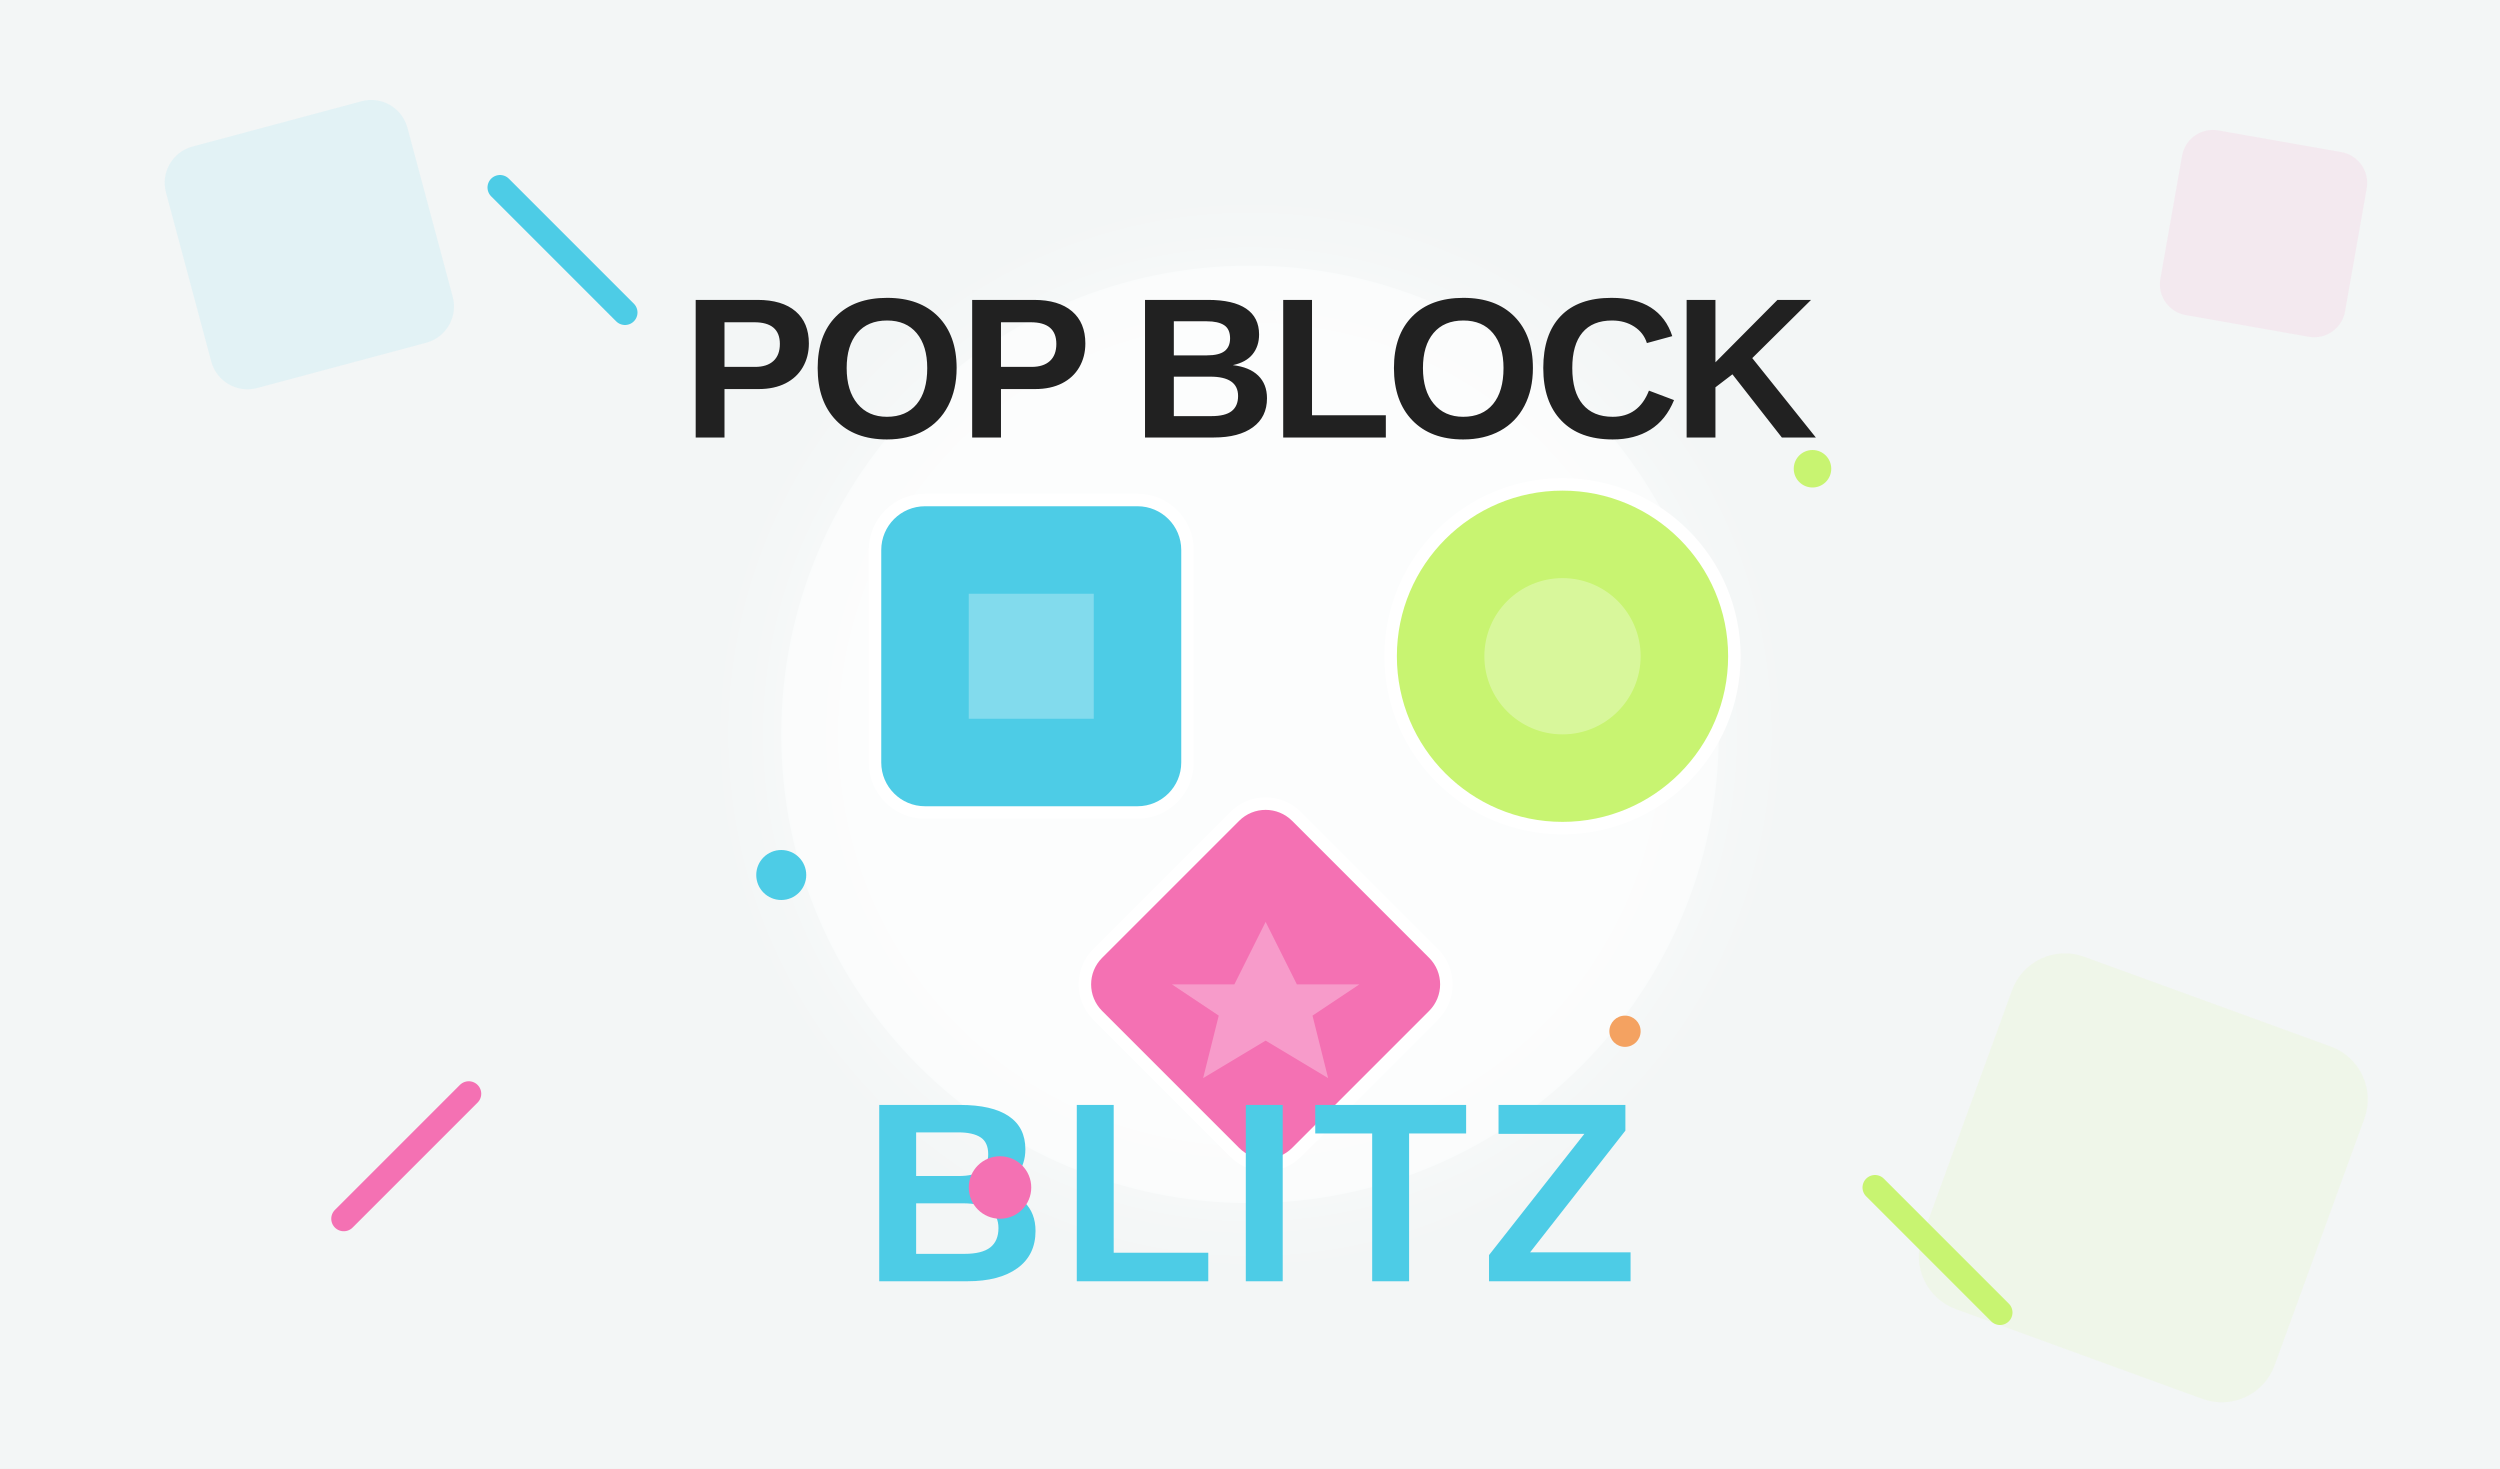
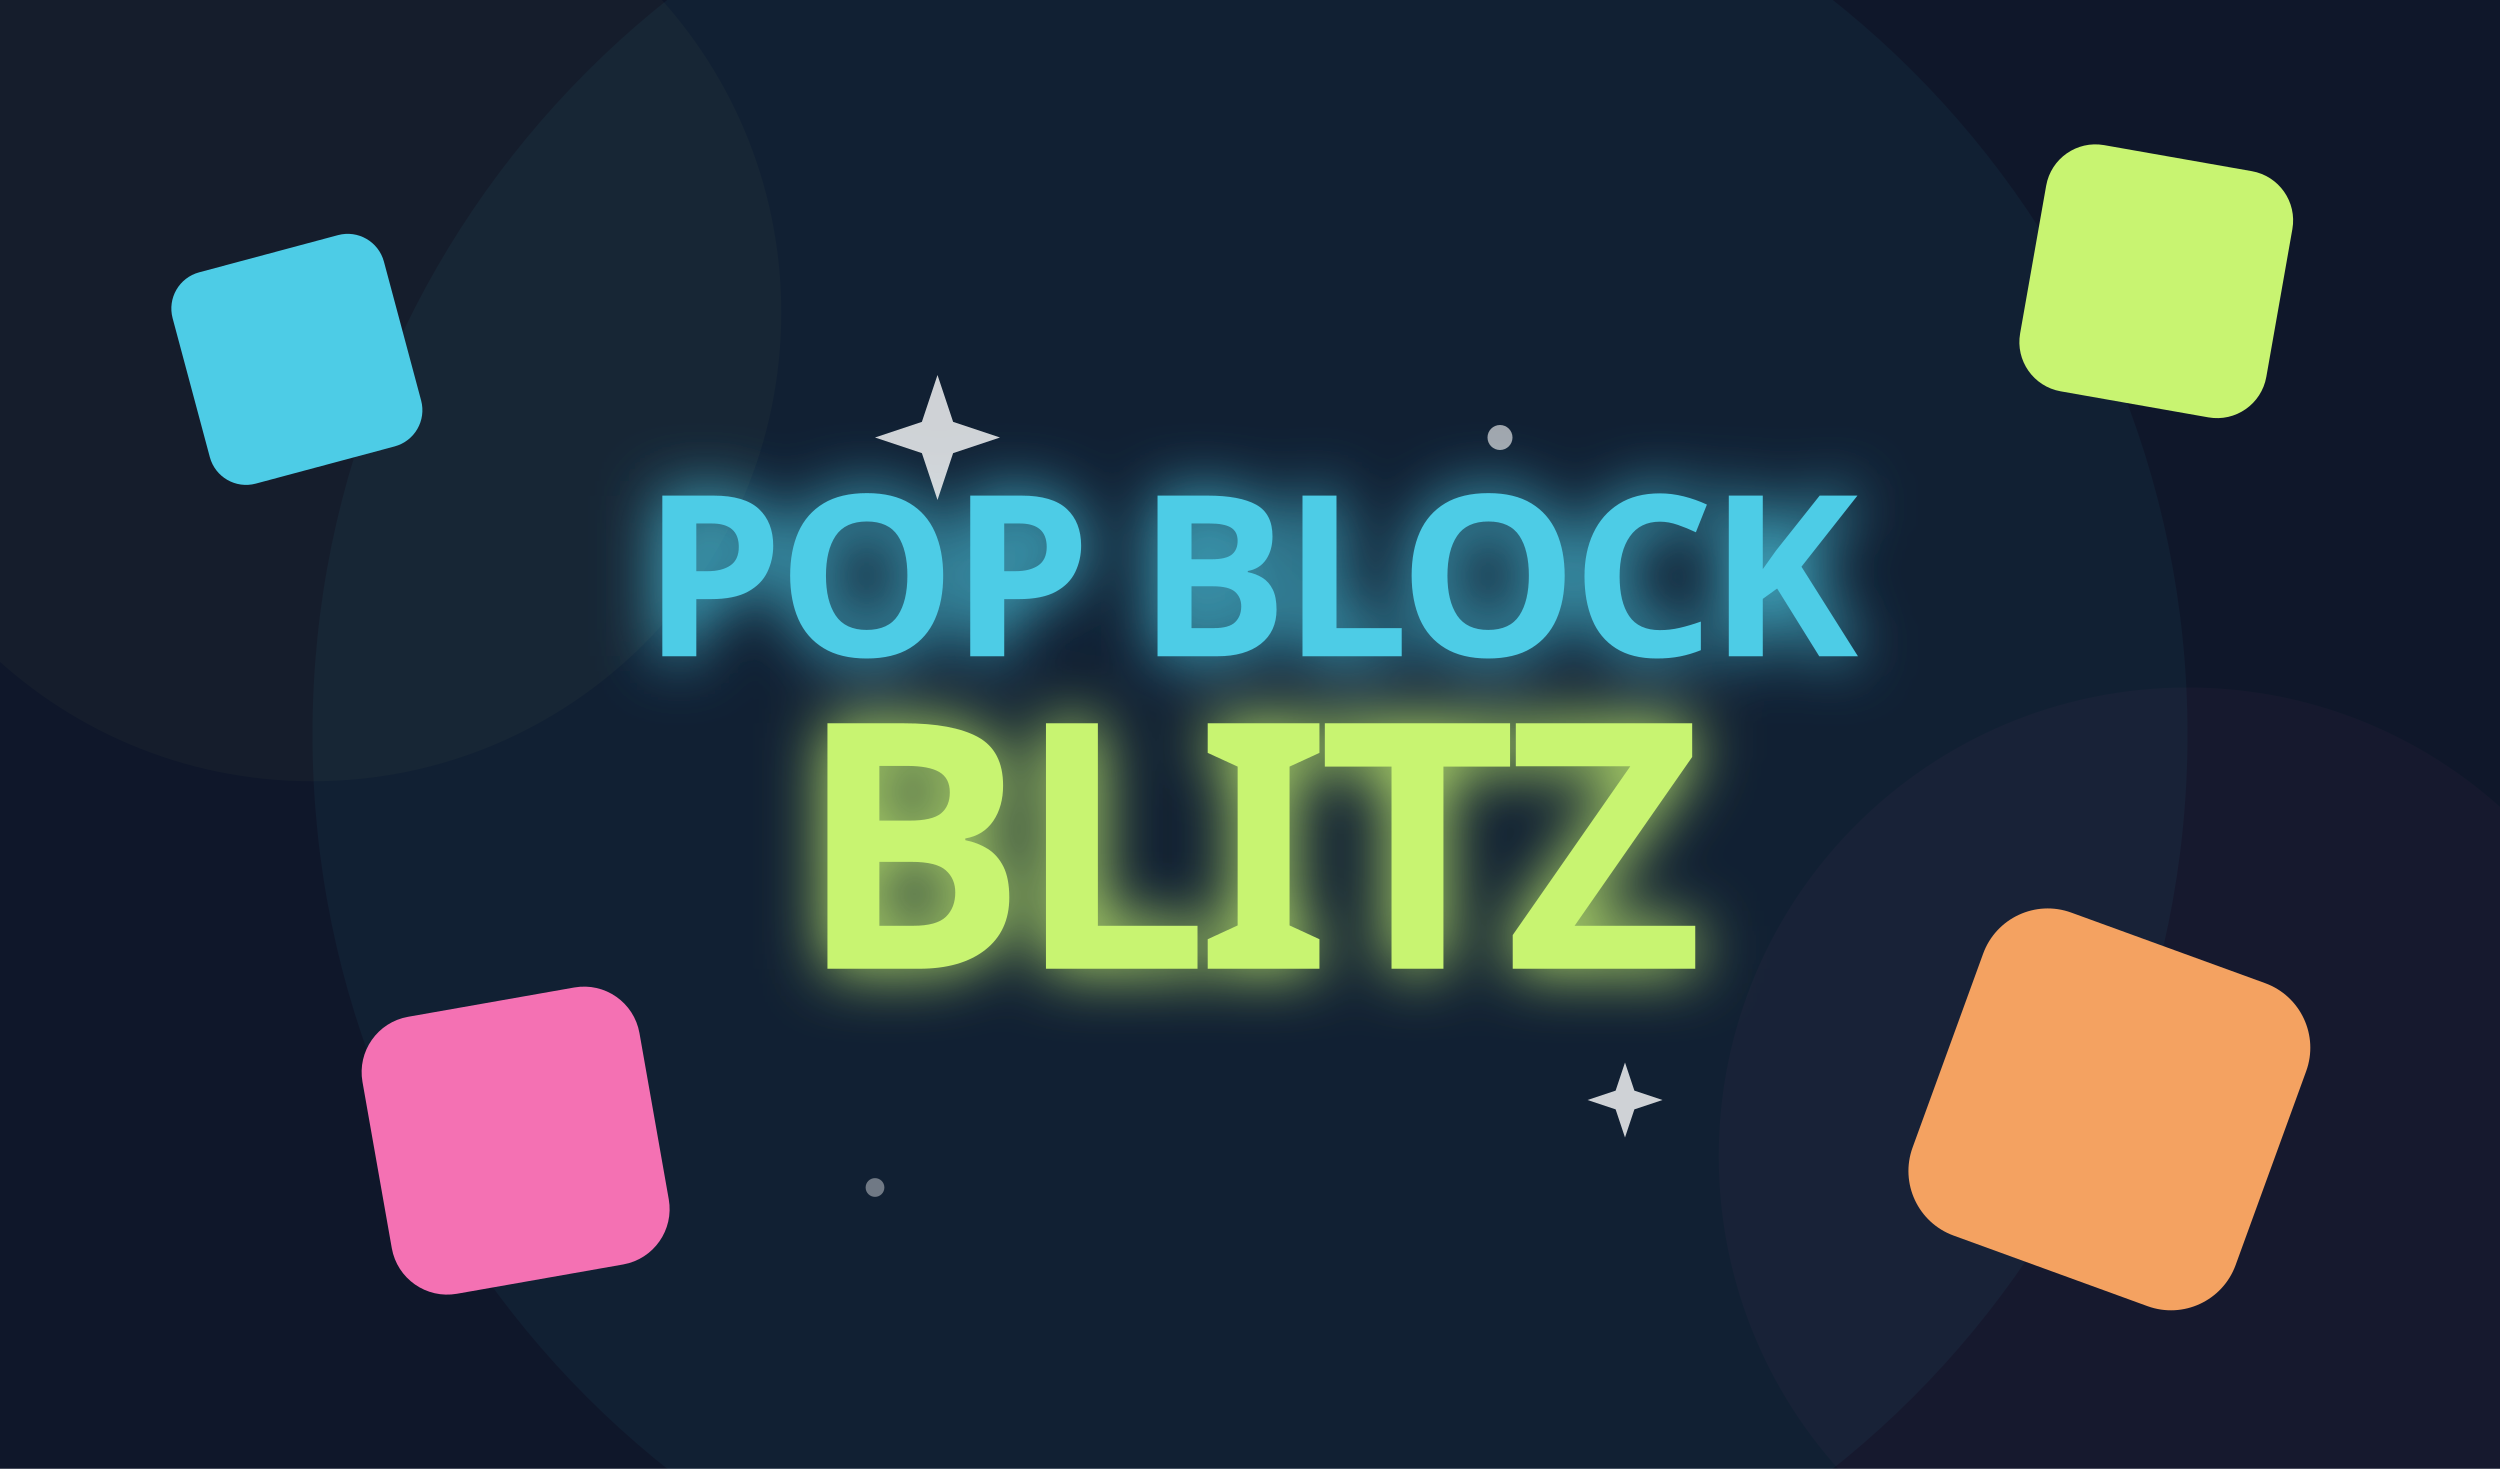
<svg xmlns="http://www.w3.org/2000/svg" width="800" height="470" viewBox="0 0 800 470" fill="none">
-   <rect width="800" height="470" fill="#F3F6F6" />
-   <rect x="50" y="50" width="80" height="80" rx="12" fill="#4DCCE6" fill-opacity="0.1" transform="rotate(-15 50 50)" />
-   <rect x="650" y="300" width="120" height="120" rx="18" fill="#C8F471" fill-opacity="0.1" transform="rotate(20 650 300)" />
-   <rect x="700" y="40" width="60" height="60" rx="10" fill="#F471B3" fill-opacity="0.1" transform="rotate(10 700 40)" />
+   <rect width="800" height="470" fill="#0F172A" />
+   <circle cx="400" cy="235" r="300" fill="#4DCCE6" fill-opacity="0.05" />
+   <circle cx="100" cy="100" r="150" fill="#C8F471" fill-opacity="0.03" />
+   <circle cx="700" cy="370" r="150" fill="#F471B3" fill-opacity="0.03" />
+   <rect x="60" y="80" width="70" height="70" rx="12" fill="#4DCCE6" transform="rotate(-15 95 115)">
+     <rect x="15" y="15" width="40" height="40" rx="4" fill="white" fill-opacity="0.2" />
+   </rect>
+   <rect x="650" y="50" width="80" height="80" rx="16" fill="#C8F471" transform="rotate(10 690 90)">
+     <circle cx="40" cy="40" r="20" fill="white" fill-opacity="0.2" />
+   </rect>
+   <rect x="120" y="320" width="90" height="90" rx="18" fill="#F471B3" transform="rotate(-10 165 365)">
+     <path d="M165 345L180 385H150L165 345Z" fill="white" fill-opacity="0.2" transform="translate(-140, -320)" />
+   </rect>
+   <rect x="620" y="300" width="110" height="110" rx="22" fill="#F4A261" transform="rotate(20 675 355)">
+     <rect x="30" y="30" width="50" height="50" rx="8" fill="white" fill-opacity="0.2" />
+   </rect>
+   <g filter="url(#glow)">
+     <text x="400" y="210" text-anchor="middle" font-family="system-ui, sans-serif" font-weight="900" font-size="72" fill="#4DCCE6" letter-spacing="-2">POP BLOCK</text>
+     <text x="400" y="310" text-anchor="middle" font-family="system-ui, sans-serif" font-weight="900" font-size="110" fill="#C8F471" letter-spacing="-4">BLITZ</text>
+   </g>
+   <path d="M300 120L305 135L320 140L305 145L300 160L295 145L280 140L295 135L300 120Z" fill="white" fill-opacity="0.8" />
+   <path d="M520 340L523 349L532 352L523 355L520 364L517 355L508 352L517 349L520 340Z" fill="white" fill-opacity="0.8" />
+   <circle cx="480" cy="140" r="4" fill="white" fill-opacity="0.6" />
+   <circle cx="280" cy="380" r="3" fill="white" fill-opacity="0.4" />
  <defs>
-     <linearGradient id="titleGradient" x1="400" y1="150" x2="400" y2="320" gradientUnits="userSpaceOnUse">
-       <stop stop-color="#4DCCE6" />
-       <stop offset="1" stop-color="#3AA8C1" />
-     </linearGradient>
-     <filter id="glow" x="-20%" y="-20%" width="140%" height="140%">
-       <feGaussianBlur stdDeviation="15" result="blur" />
+     <filter id="glow" x="0" y="0" width="800" height="470" filterUnits="userSpaceOnUse">
+       <feGaussianBlur stdDeviation="10" result="blur" />
      <feComposite in="SourceGraphic" in2="blur" operator="over" />
    </filter>
  </defs>
-   <circle cx="400" cy="235" r="150" fill="white" fill-opacity="0.5" filter="url(#glow)" />
-   <rect x="280" y="160" width="100" height="100" rx="16" fill="#4DCCE6" stroke="white" stroke-width="4" />
-   <path d="M310 190H350V230H310V190Z" fill="white" fill-opacity="0.3" />
-   <circle cx="500" cy="210" r="55" fill="#C8F471" stroke="white" stroke-width="4" />
-   <circle cx="500" cy="210" r="25" fill="white" fill-opacity="0.3" />
-   <rect x="360" y="270" width="90" height="90" rx="14" fill="#F471B3" stroke="white" stroke-width="4" transform="rotate(45 405 315)" />
-   <path d="M405 295L415 315H435L420 325L425 345L405 333L385 345L390 325L375 315H395L405 295Z" fill="white" fill-opacity="0.3" />
-   <line x1="200" y1="100" x2="160" y2="60" stroke="#4DCCE6" stroke-width="8" stroke-linecap="round" />
-   <line x1="600" y1="380" x2="640" y2="420" stroke="#C8F471" stroke-width="8" stroke-linecap="round" />
-   <line x1="150" y1="350" x2="110" y2="390" stroke="#F471B3" stroke-width="8" stroke-linecap="round" />
-   <text x="400" y="140" text-anchor="middle" font-family="Arial, sans-serif" font-weight="900" font-size="64" fill="#212121" letter-spacing="-2">POP BLOCK</text>
-   <text x="400" y="410" text-anchor="middle" font-family="Arial, sans-serif" font-weight="900" font-size="82" fill="#4DCCE6" letter-spacing="4">BLITZ</text>
-   <circle cx="250" cy="280" r="8" fill="#4DCCE6" />
-   <circle cx="580" cy="150" r="6" fill="#C8F471" />
-   <circle cx="320" cy="380" r="10" fill="#F471B3" />
-   <circle cx="520" cy="330" r="5" fill="#F4A261" />
</svg>
